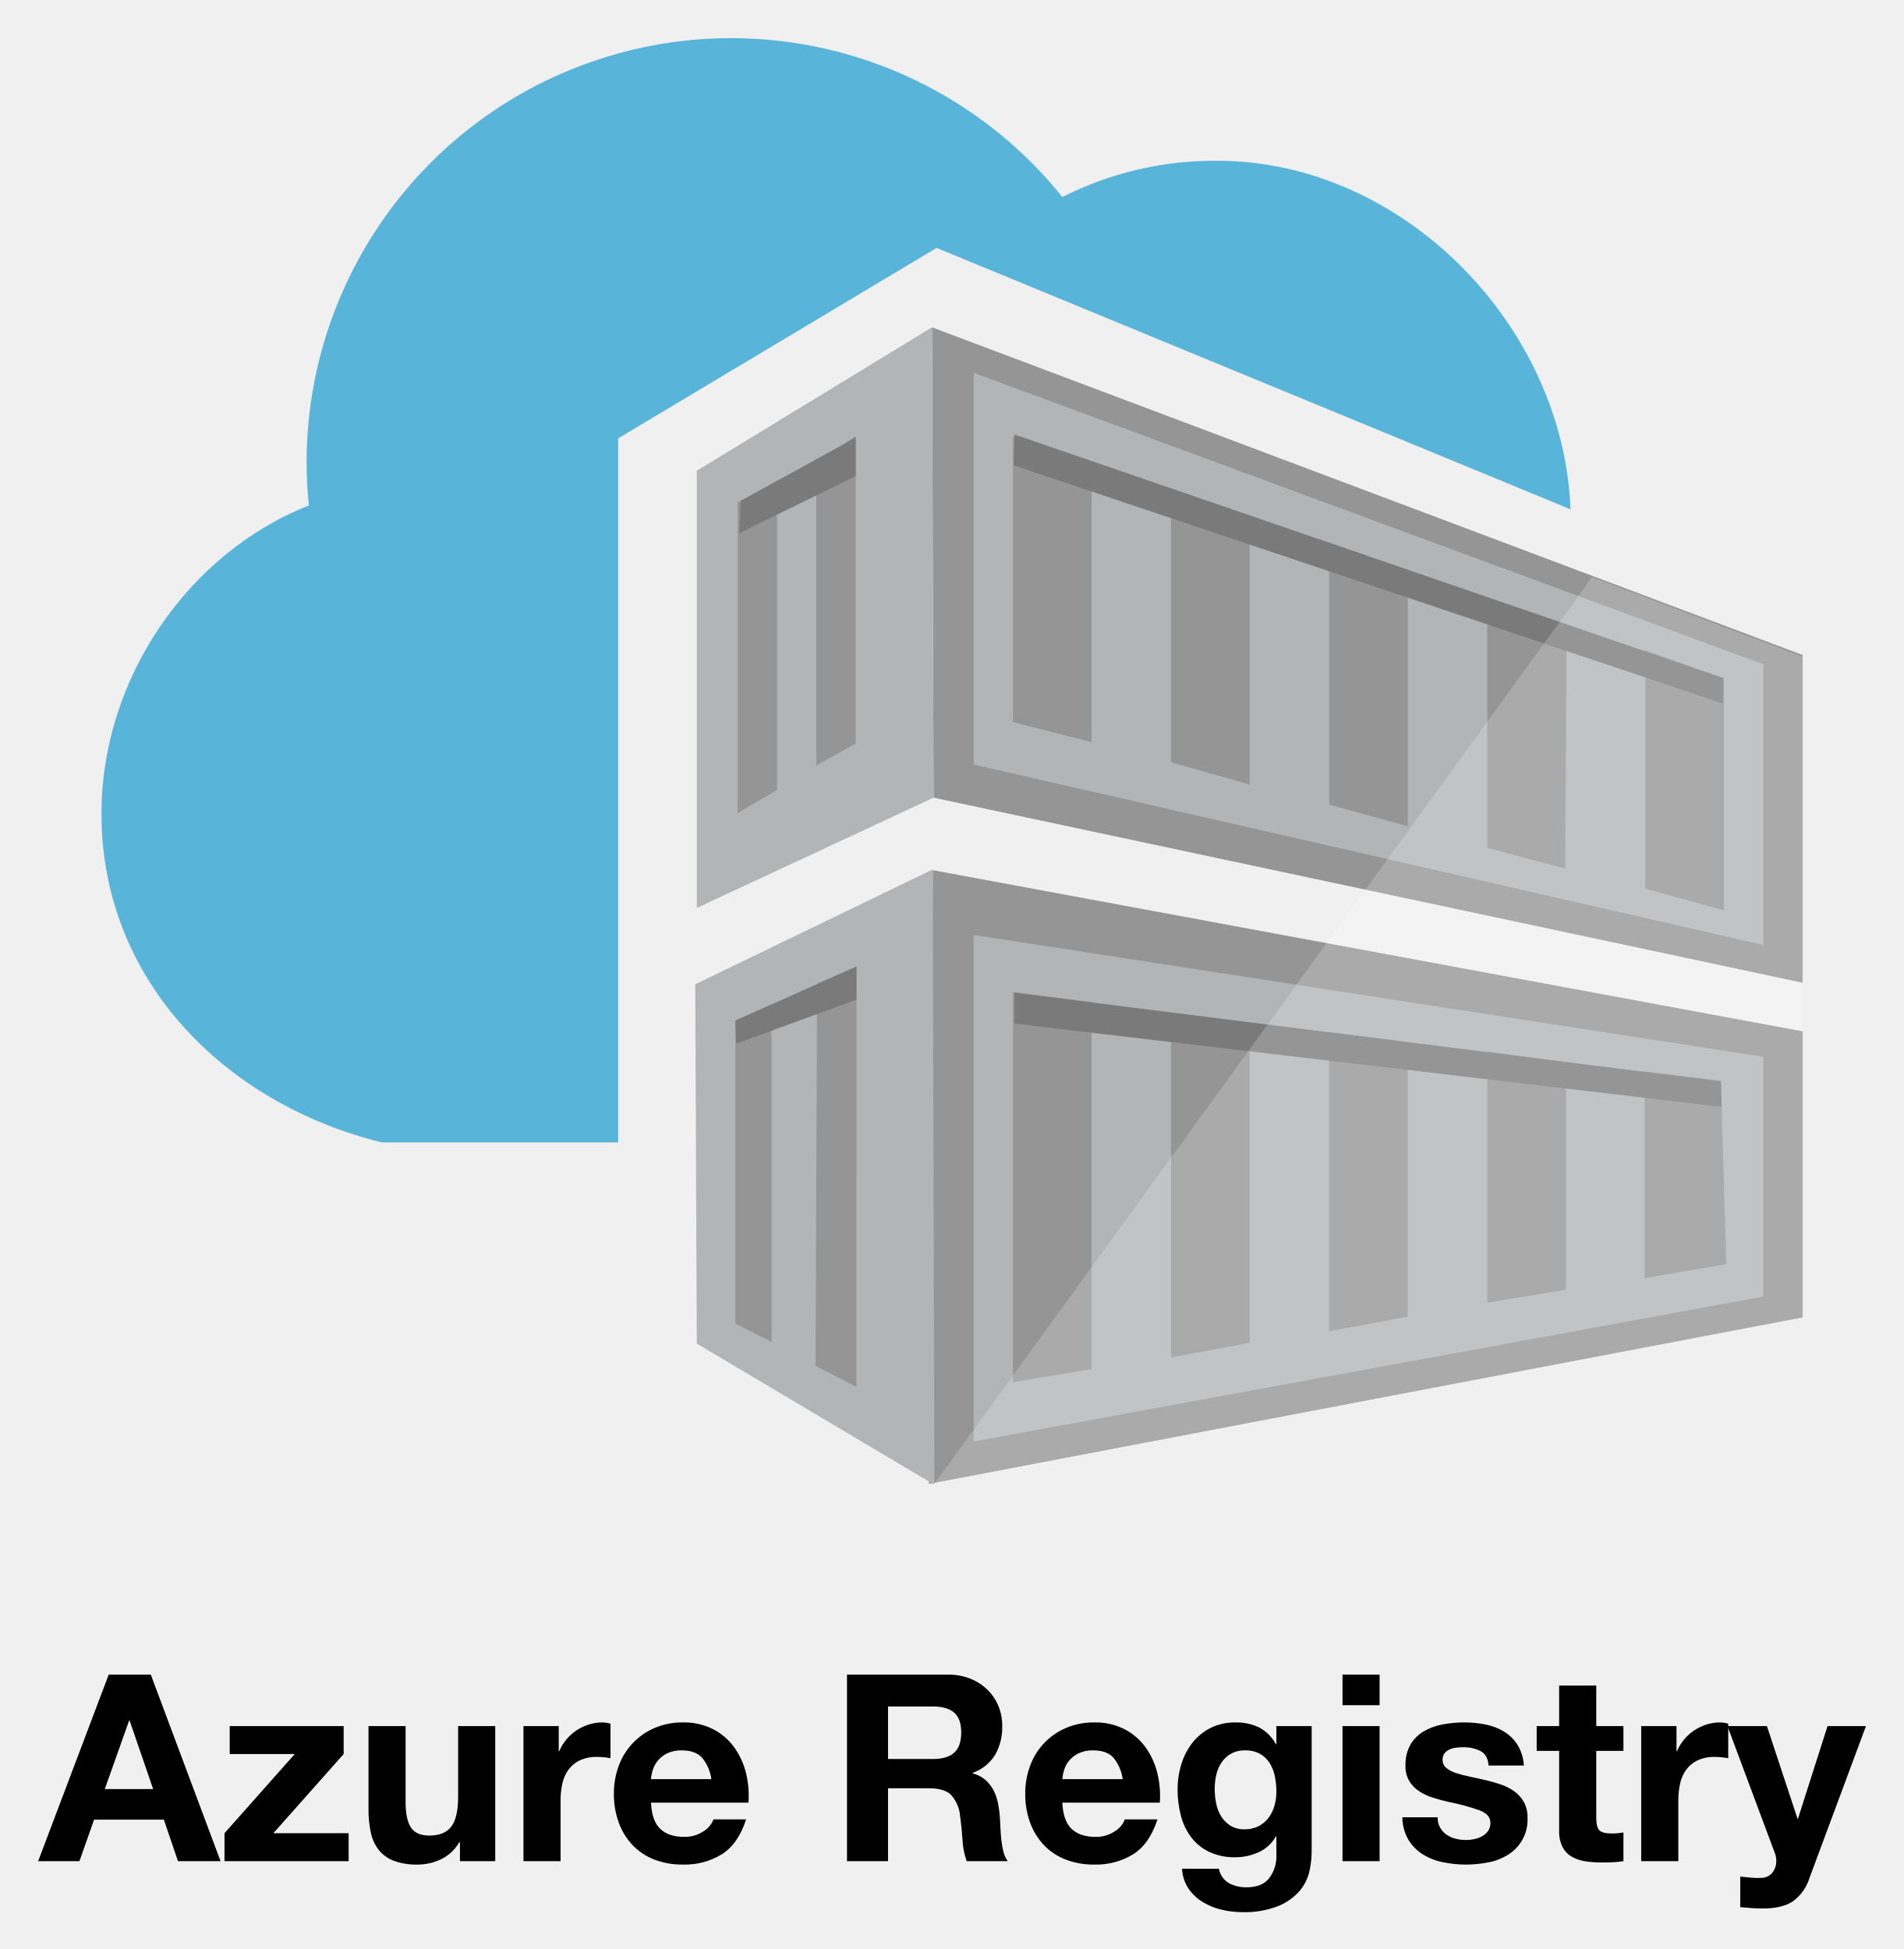
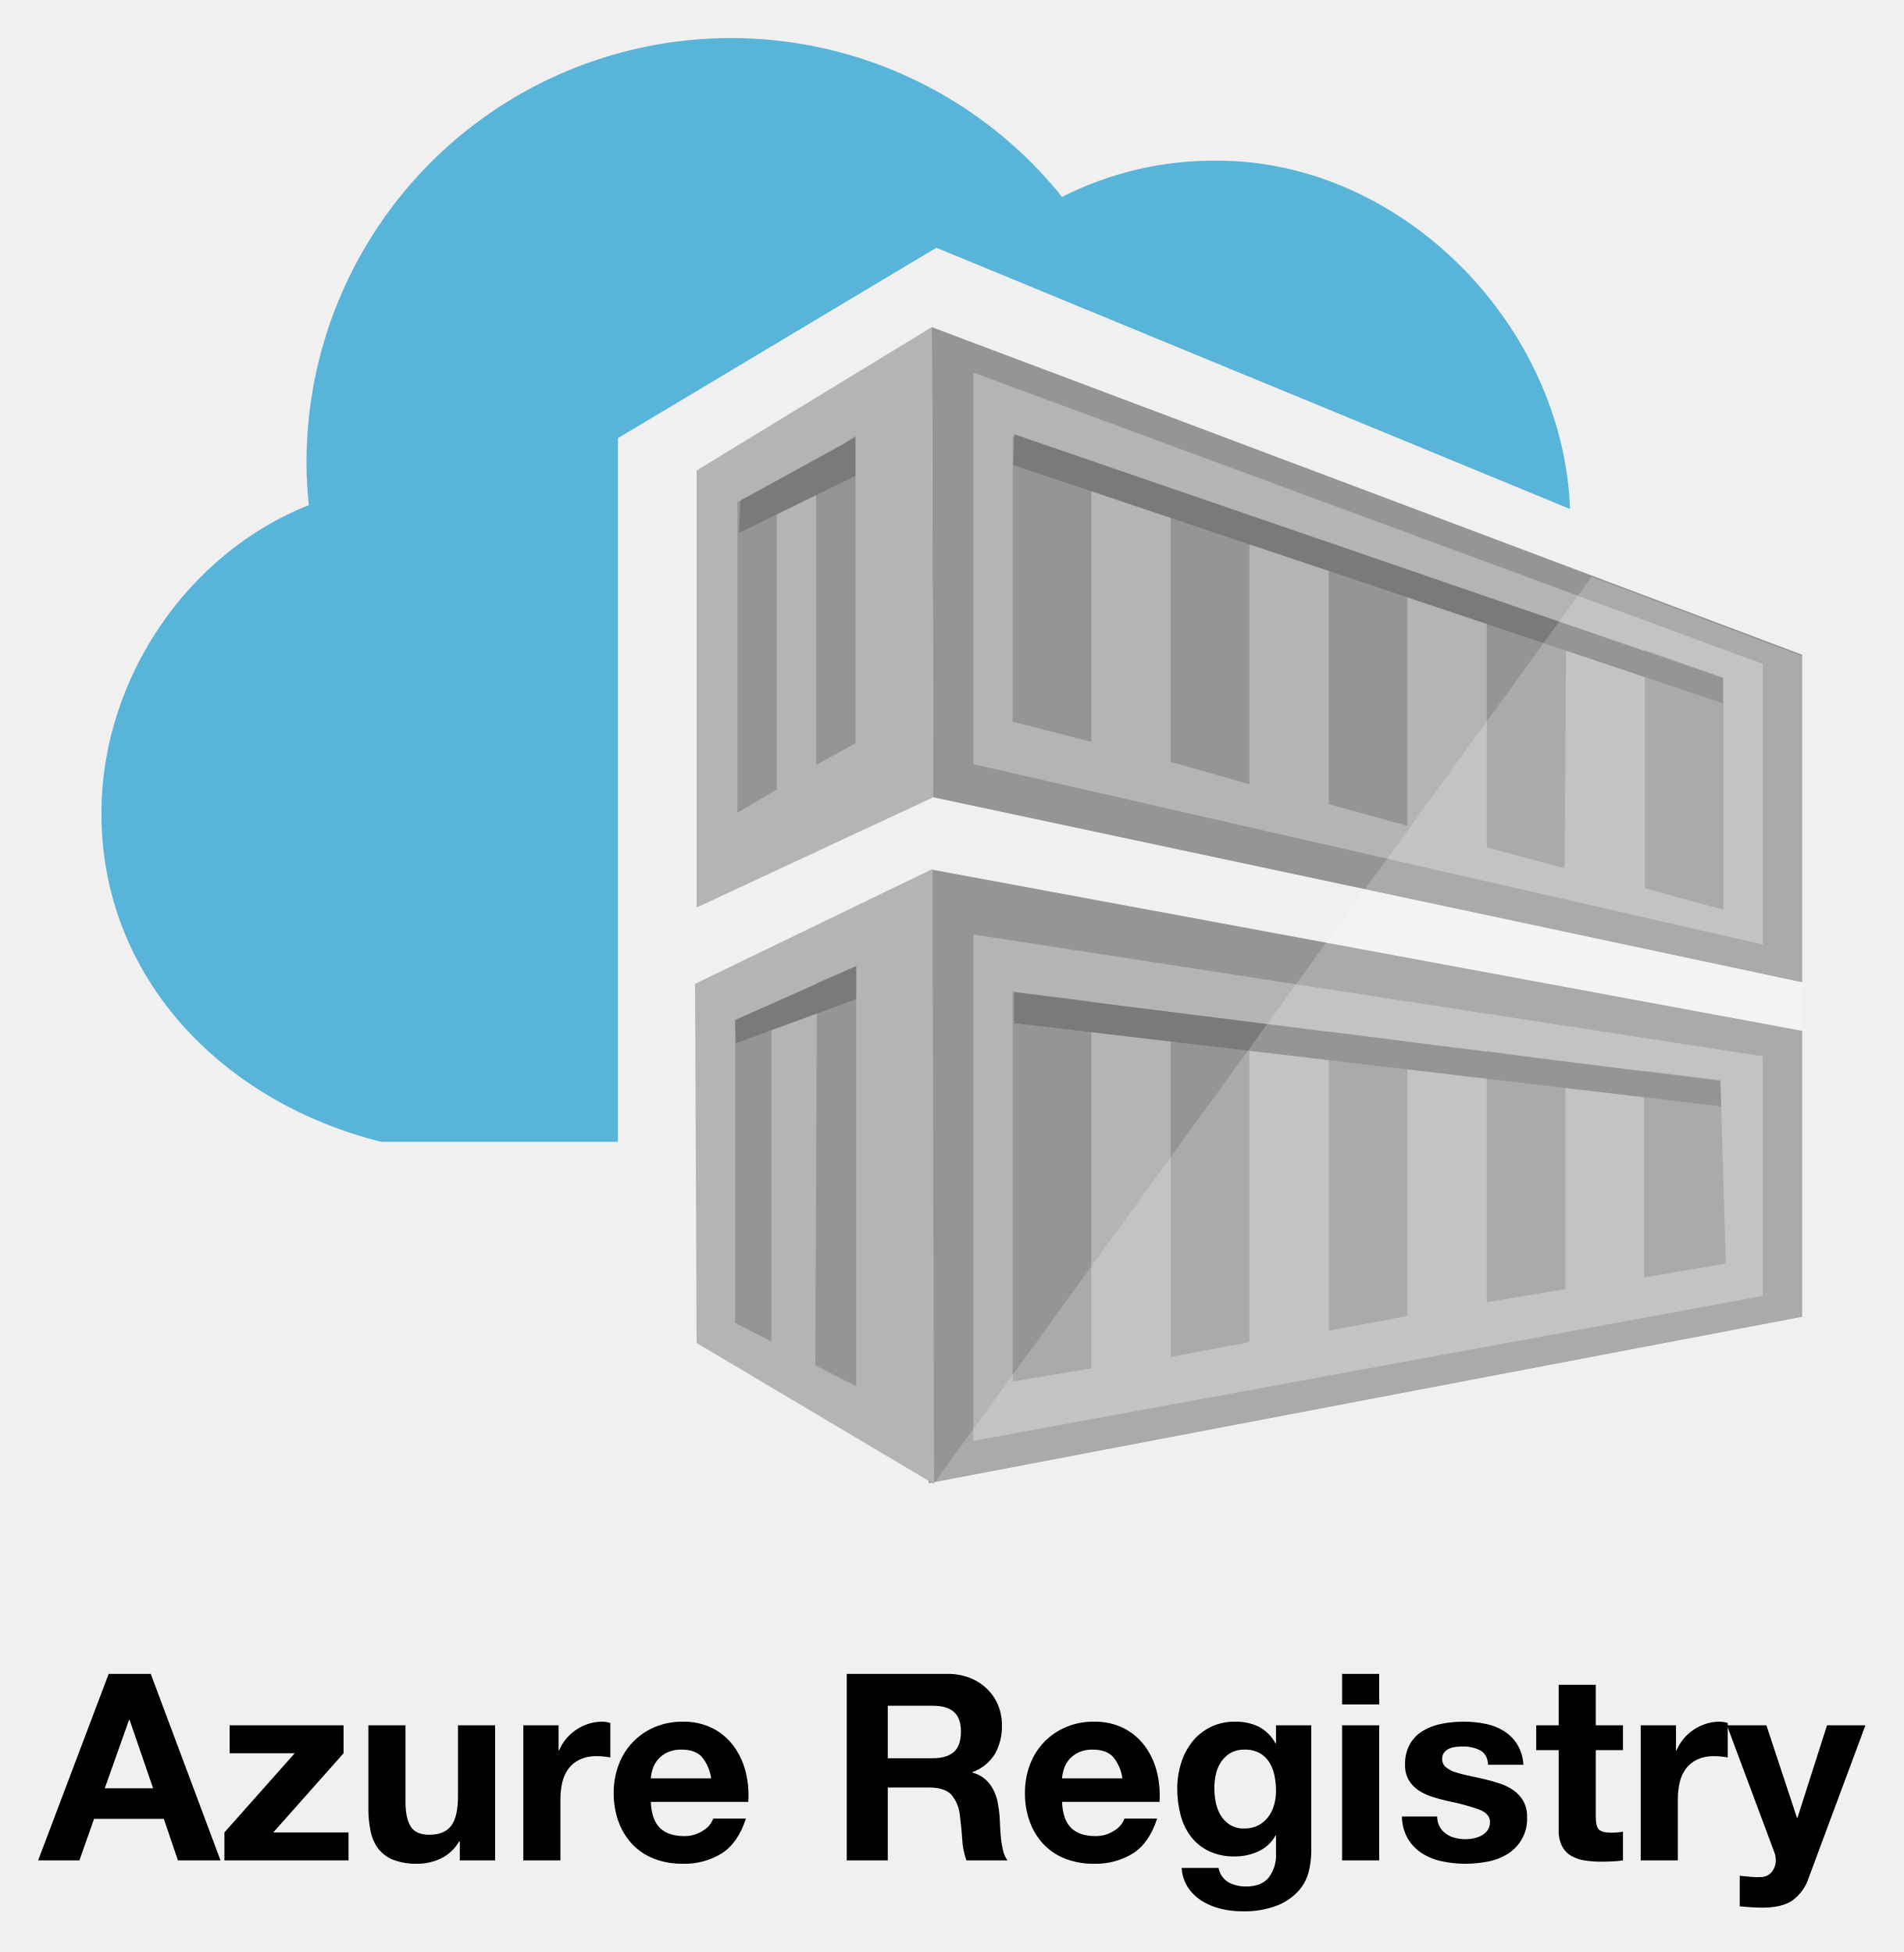
- <svg xmlns="http://www.w3.org/2000/svg" id="Layer_1" data-name="Layer 1" viewBox="97.90 -7.38 525.20 537.68">
+ <svg xmlns="http://www.w3.org/2000/svg" viewBox="97.90 -7.36 525.20 538.72">
  <defs>
    <style>.cls-2{fill:#959595}.cls-3{fill:#b3b4b5}</style>
  </defs>
  <path d="M139.495 454.6l19.248 51.471h-11.751l-3.893-11.462h-19.248l-4.037 11.462h-11.39L127.89 454.6zm.649 31.575l-6.488-18.888h-.144l-6.705 18.888zm39.072-9.66h-17.95V468.8h31.431v7.714l-19.392 21.842h20.762v7.714h-34.243v-7.714zm45.56 29.556v-5.19h-.216a11.516 11.516 0 0 1-5.046 4.685 14.9 14.9 0 0 1-6.344 1.443 17.888 17.888 0 0 1-6.74-1.082 9.716 9.716 0 0 1-4.145-3.064 11.984 11.984 0 0 1-2.127-4.83 30.022 30.022 0 0 1-.613-6.307V468.8h10.237v21.05q0 4.615 1.442 6.884 1.441 2.272 5.118 2.272 4.18 0 6.055-2.487 1.875-2.488 1.875-8.183V468.8h10.237v37.27zm27.25-37.271v6.922h.144a12.565 12.565 0 0 1 1.946-3.208 12.775 12.775 0 0 1 2.812-2.524 13.789 13.789 0 0 1 3.388-1.622 12.244 12.244 0 0 1 3.749-.576 7.993 7.993 0 0 1 2.235.36v9.516q-.723-.144-1.73-.252a18.253 18.253 0 0 0-1.947-.108 10.915 10.915 0 0 0-4.758.937 8.243 8.243 0 0 0-3.136 2.559 10.241 10.241 0 0 0-1.694 3.785 20.57 20.57 0 0 0-.505 4.685v16.797h-10.236v-37.27zm27.97 28.332q2.307 2.235 6.633 2.235a9.13 9.13 0 0 0 5.334-1.55 6.435 6.435 0 0 0 2.74-3.28h9.01q-2.162 6.705-6.632 9.588a19.522 19.522 0 0 1-10.813 2.884 21.276 21.276 0 0 1-7.93-1.406 16.465 16.465 0 0 1-5.983-4.001 17.995 17.995 0 0 1-3.785-6.2 22.674 22.674 0 0 1-1.333-7.93 21.731 21.731 0 0 1 1.37-7.785 18.02 18.02 0 0 1 9.911-10.381 19.291 19.291 0 0 1 7.75-1.514 17.722 17.722 0 0 1 8.29 1.838 16.56 16.56 0 0 1 5.804 4.938 20.317 20.317 0 0 1 3.28 7.065 26.351 26.351 0 0 1 .72 8.29h-26.889q.217 4.974 2.523 7.209zm11.57-19.609q-1.838-2.017-5.586-2.018a8.918 8.918 0 0 0-4.073.829 7.78 7.78 0 0 0-2.596 2.055 7.527 7.527 0 0 0-1.37 2.595 11.676 11.676 0 0 0-.468 2.452h16.653a11.839 11.839 0 0 0-2.56-5.913zm67.729-22.923a16.565 16.565 0 0 1 6.235 1.117 14.363 14.363 0 0 1 4.758 3.063 13.326 13.326 0 0 1 3.028 4.506 14.455 14.455 0 0 1 1.045 5.515 15.488 15.488 0 0 1-1.91 7.858 12.002 12.002 0 0 1-6.235 5.046v.145a8.74 8.74 0 0 1 3.46 1.765 9.804 9.804 0 0 1 2.234 2.812 13.078 13.078 0 0 1 1.262 3.568 31.182 31.182 0 0 1 .54 3.893q.071 1.227.145 2.883.07 1.66.252 3.39a22.553 22.553 0 0 0 .577 3.28 7.549 7.549 0 0 0 1.189 2.63h-11.317a19.917 19.917 0 0 1-1.154-5.839q-.217-3.388-.65-6.488a10.222 10.222 0 0 0-2.45-5.911q-1.875-1.875-6.127-1.875h-11.319v20.113H331.54V454.6zm-4.037 23.284q3.893 0 5.839-1.73 1.946-1.73 1.947-5.623 0-3.747-1.947-5.443-1.946-1.692-5.84-1.693h-12.399v14.489zm38.206 19.248q2.307 2.235 6.633 2.235a9.128 9.128 0 0 0 5.334-1.55 6.435 6.435 0 0 0 2.739-3.28h9.012q-2.164 6.705-6.633 9.588a19.522 19.522 0 0 1-10.814 2.884 21.278 21.278 0 0 1-7.93-1.406 16.47 16.47 0 0 1-5.983-4.001 18.002 18.002 0 0 1-3.784-6.2 22.663 22.663 0 0 1-1.334-7.93 21.72 21.72 0 0 1 1.37-7.785 18.02 18.02 0 0 1 9.912-10.381 19.287 19.287 0 0 1 7.75-1.514 17.723 17.723 0 0 1 8.29 1.838 16.558 16.558 0 0 1 5.803 4.938 20.317 20.317 0 0 1 3.28 7.065 26.337 26.337 0 0 1 .72 8.29H390.94q.217 4.974 2.524 7.209zm11.57-19.609q-1.838-2.017-5.587-2.018a8.921 8.921 0 0 0-4.073.829 7.772 7.772 0 0 0-2.595 2.055 7.52 7.52 0 0 0-1.37 2.595 11.708 11.708 0 0 0-.469 2.452h16.654a11.843 11.843 0 0 0-2.56-5.913zM459.1 508.81a12.632 12.632 0 0 1-2.63 5.372 15.675 15.675 0 0 1-5.84 4.216 25.18 25.18 0 0 1-10.237 1.73 23.862 23.862 0 0 1-5.586-.684 17.79 17.79 0 0 1-5.19-2.127 12.76 12.76 0 0 1-3.893-3.713 10.757 10.757 0 0 1-1.767-5.442h10.165a5.84 5.84 0 0 0 2.811 4.001 10.098 10.098 0 0 0 4.83 1.117q4.326 0 6.308-2.595a10.178 10.178 0 0 0 1.91-6.56v-4.902h-.143a10.13 10.13 0 0 1-4.723 4.361 15.29 15.29 0 0 1-6.451 1.406 16.266 16.266 0 0 1-7.21-1.478 13.664 13.664 0 0 1-4.974-4.037 16.824 16.824 0 0 1-2.847-5.984 28.309 28.309 0 0 1-.902-7.244 23.219 23.219 0 0 1 1.046-6.957 18.173 18.173 0 0 1 3.064-5.911 14.789 14.789 0 0 1 5.01-4.073 15.033 15.033 0 0 1 6.884-1.514 14.423 14.423 0 0 1 6.452 1.37 11.152 11.152 0 0 1 4.65 4.613h.144v-4.974h9.733v34.891a24.978 24.978 0 0 1-.614 5.119zm-14.02-12.399a7.993 7.993 0 0 0 2.74-2.307 10.217 10.217 0 0 0 1.621-3.28 13.6 13.6 0 0 0 .54-3.856 21.084 21.084 0 0 0-.432-4.362 10.89 10.89 0 0 0-1.442-3.64 7.486 7.486 0 0 0-2.667-2.524 8.425 8.425 0 0 0-4.181-.937 7.513 7.513 0 0 0-3.713.865 7.814 7.814 0 0 0-2.595 2.343 9.876 9.876 0 0 0-1.514 3.389 16.684 16.684 0 0 0-.468 4 20.325 20.325 0 0 0 .396 4.002 10.796 10.796 0 0 0 1.37 3.568 8.004 8.004 0 0 0 2.559 2.596 7.248 7.248 0 0 0 3.965 1.008 8.143 8.143 0 0 0 3.821-.865zm23.14-33.377V454.6h10.236v8.434zm10.236 5.767v37.27H468.22v-37.27zm16.688 28.007a5.985 5.985 0 0 0 1.767 1.946 7.542 7.542 0 0 0 2.487 1.117 11.668 11.668 0 0 0 2.92.361 10.9 10.9 0 0 0 2.27-.253 7.713 7.713 0 0 0 2.163-.793 4.9 4.9 0 0 0 1.622-1.44 3.788 3.788 0 0 0 .65-2.272q0-2.306-3.065-3.46a61.513 61.513 0 0 0-8.542-2.307q-2.235-.504-4.361-1.19a14.85 14.85 0 0 1-3.786-1.802 8.728 8.728 0 0 1-2.667-2.812 7.952 7.952 0 0 1-1.01-4.144 11.212 11.212 0 0 1 1.407-5.911 10.36 10.36 0 0 1 3.713-3.641 16.275 16.275 0 0 1 5.19-1.875 32.003 32.003 0 0 1 5.911-.54 29.584 29.584 0 0 1 5.875.576 15.593 15.593 0 0 1 5.082 1.946 11.687 11.687 0 0 1 3.713 3.641 12.256 12.256 0 0 1 1.767 5.732h-9.733q-.216-2.955-2.234-4.001a10.228 10.228 0 0 0-4.758-1.045 17.619 17.619 0 0 0-1.875.107 6.246 6.246 0 0 0-1.838.469 3.788 3.788 0 0 0-1.406 1.046 2.76 2.76 0 0 0-.576 1.838 2.802 2.802 0 0 0 1.009 2.234 7.768 7.768 0 0 0 2.632 1.406 32.786 32.786 0 0 0 3.711.973q2.09.433 4.254.937a43.728 43.728 0 0 1 4.362 1.226 14.383 14.383 0 0 1 3.784 1.91 9.25 9.25 0 0 1 2.668 2.956 8.684 8.684 0 0 1 1.009 4.361 11.32 11.32 0 0 1-5.334 10.165 15.807 15.807 0 0 1-5.444 2.126 31.744 31.744 0 0 1-6.235.614 30.866 30.866 0 0 1-6.344-.65 16.756 16.756 0 0 1-5.515-2.162 12.369 12.369 0 0 1-3.965-4 12.519 12.519 0 0 1-1.694-6.237h9.732a5.607 5.607 0 0 0 .684 2.848zm50.571-28.008v6.85h-7.497v18.454q0 2.596.865 3.46.864.866 3.46.866c.577 0 1.129-.024 1.658-.073a13.905 13.905 0 0 0 1.514-.215v7.93a24.266 24.266 0 0 1-2.884.287q-1.586.072-3.1.073a29.94 29.94 0 0 1-4.505-.325 10.637 10.637 0 0 1-3.75-1.261 6.67 6.67 0 0 1-2.558-2.667 9.523 9.523 0 0 1-.938-4.542v-21.988h-6.199v-6.848h6.2v-11.174h10.237v11.174zm14.634 0v6.922h.144a12.524 12.524 0 0 1 1.946-3.208 12.764 12.764 0 0 1 2.812-2.524 13.777 13.777 0 0 1 3.388-1.622 12.244 12.244 0 0 1 3.749-.576 7.99 7.99 0 0 1 2.234.36v9.516q-.72-.144-1.73-.252a18.278 18.278 0 0 0-1.947-.108 10.918 10.918 0 0 0-4.758.937 8.249 8.249 0 0 0-3.135 2.559 10.25 10.25 0 0 0-1.695 3.785 20.627 20.627 0 0 0-.504 4.685v16.797h-10.237v-37.27z" />
  <path d="M592.428 517.173q-2.958 1.947-8.22 1.946-1.586 0-3.135-.107-1.551-.109-3.136-.253v-8.435q1.442.144 2.956.29a21.325 21.325 0 0 0 3.028.07 3.98 3.98 0 0 0 2.992-1.585 5.11 5.11 0 0 0 .973-3.028 6.14 6.14 0 0 0-.433-2.306L574.405 468.8h10.886l8.434 25.52h.144l8.147-25.52h10.596l-15.571 41.884a12.61 12.61 0 0 1-4.613 6.488z" />
  <path fill="#59b4d9" d="M268.411 307.766h-65.304c-43.608-10.848-77.217-45.096-77.217-90.618 0-37.65 24.25-72.111 57.221-85.087a111.739 111.739 0 0 1-.638-11.912 117.118 117.118 0 0 1 208.464-73.175 92.923 92.923 0 0 1 42.756-9.998c51.266 0 95.51 45.522 97.425 96.149L356.264 61.013l-87.853 52.542z" />
  <path d="M595.147 356.054L354.137 402l1.063-169.324 239.947 44.458zm-240.16-273.13l240.16 90.404v90.406L355.413 212.68" class="cls-2" />
  <path d="M355.413 212.681l-65.305 30.42V122.488l64.88-39.566m229.31 170.388l-217.824-49.777V95.474l217.824 80.407v77.43zm-119.76-38.715l21.697 5.956v-70.623l-21.697-7.657zm-21.91-79.131l-21.698-7.871v75.302l21.698 6.17zm65.517 91.043l21.484 5.743.426-67.219-21.91-7.232zm-130.822-34.673l21.697 5.53v-77.003l-21.697-7.233zm196.126-12.125l-21.697-7.658v65.73l21.697 5.956zm-206.975 70.835V390.3l217.824-39.99v-66.156zm10.849 123.377V266.286l21.697 2.766v101.254zm65.305-10.849l-21.698 4.042V272.03l21.698 3.19zm21.91-3.19v-82.535l21.697 2.765v75.728zm65.304-11.487l-21.697 3.616v-69.346l21.697 3.19zm44.246-7.02l-22.549 3.829v-57.009l21.06 2.553z" class="cls-3" />
  <path d="M312.231 210.554l-10.849 6.382V131.21l10.85-5.956zm21.697-97.638l-10.848 7.446v83.385l10.848-5.956z" class="cls-2" />
  <path d="M290.108 363.286l-.425-99.127 65.517-31.695.426 169.75" class="cls-3" />
  <path d="M310.742 362.86l-9.998-5.105v-83.598l9.998-4.467zm23.4-103.593l-10.85 4.68-.425 105.508 11.274 5.743z" class="cls-2" />
  <path fill="#7a7a7a" d="M573.237 186.73L377.536 121l.212-8.51 195.489 67.22zm-.638 104.232l-194.85-24.463v8.509L572.81 297.98zm-238.67-166.984v-10.636l-31.696 17.443-.425 8.934zm-32.972 156.56l33.184-12.124v-9.147l-33.397 14.89z" />
  <path fill="#fff" d="M595.147 173.754v182.3L355.626 402l181.449-250.157z" opacity=".2" />
</svg>
